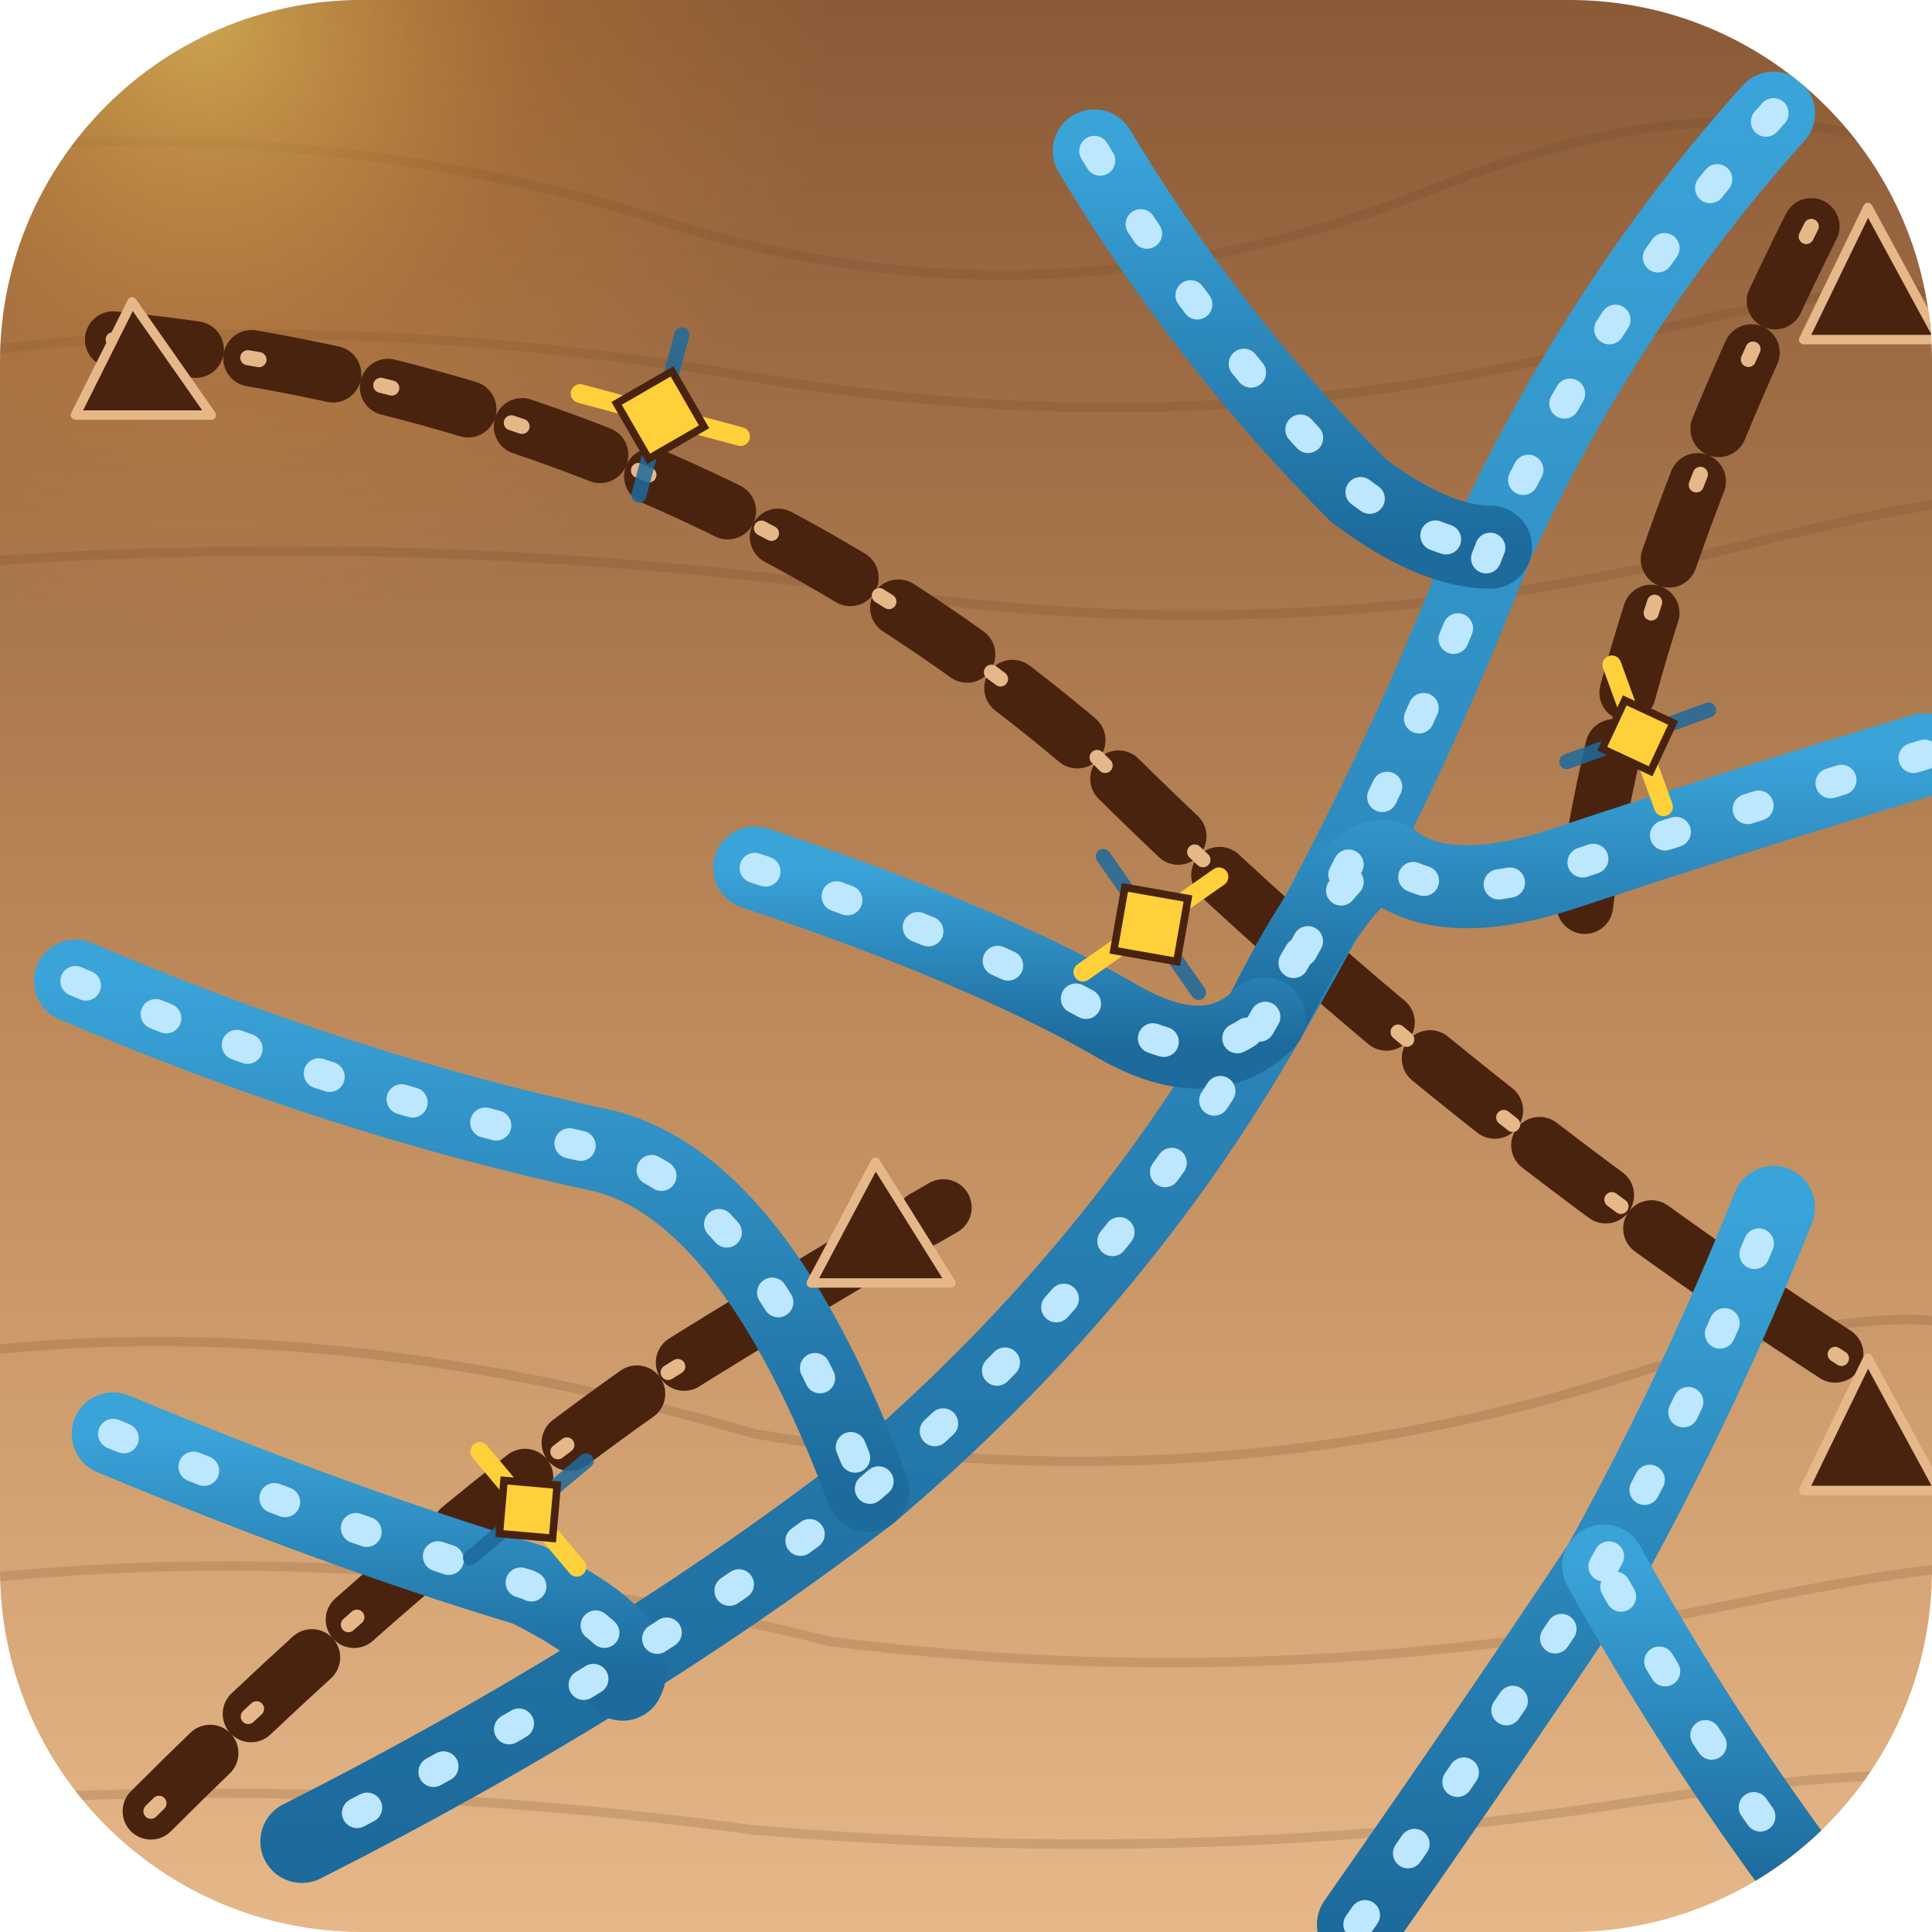
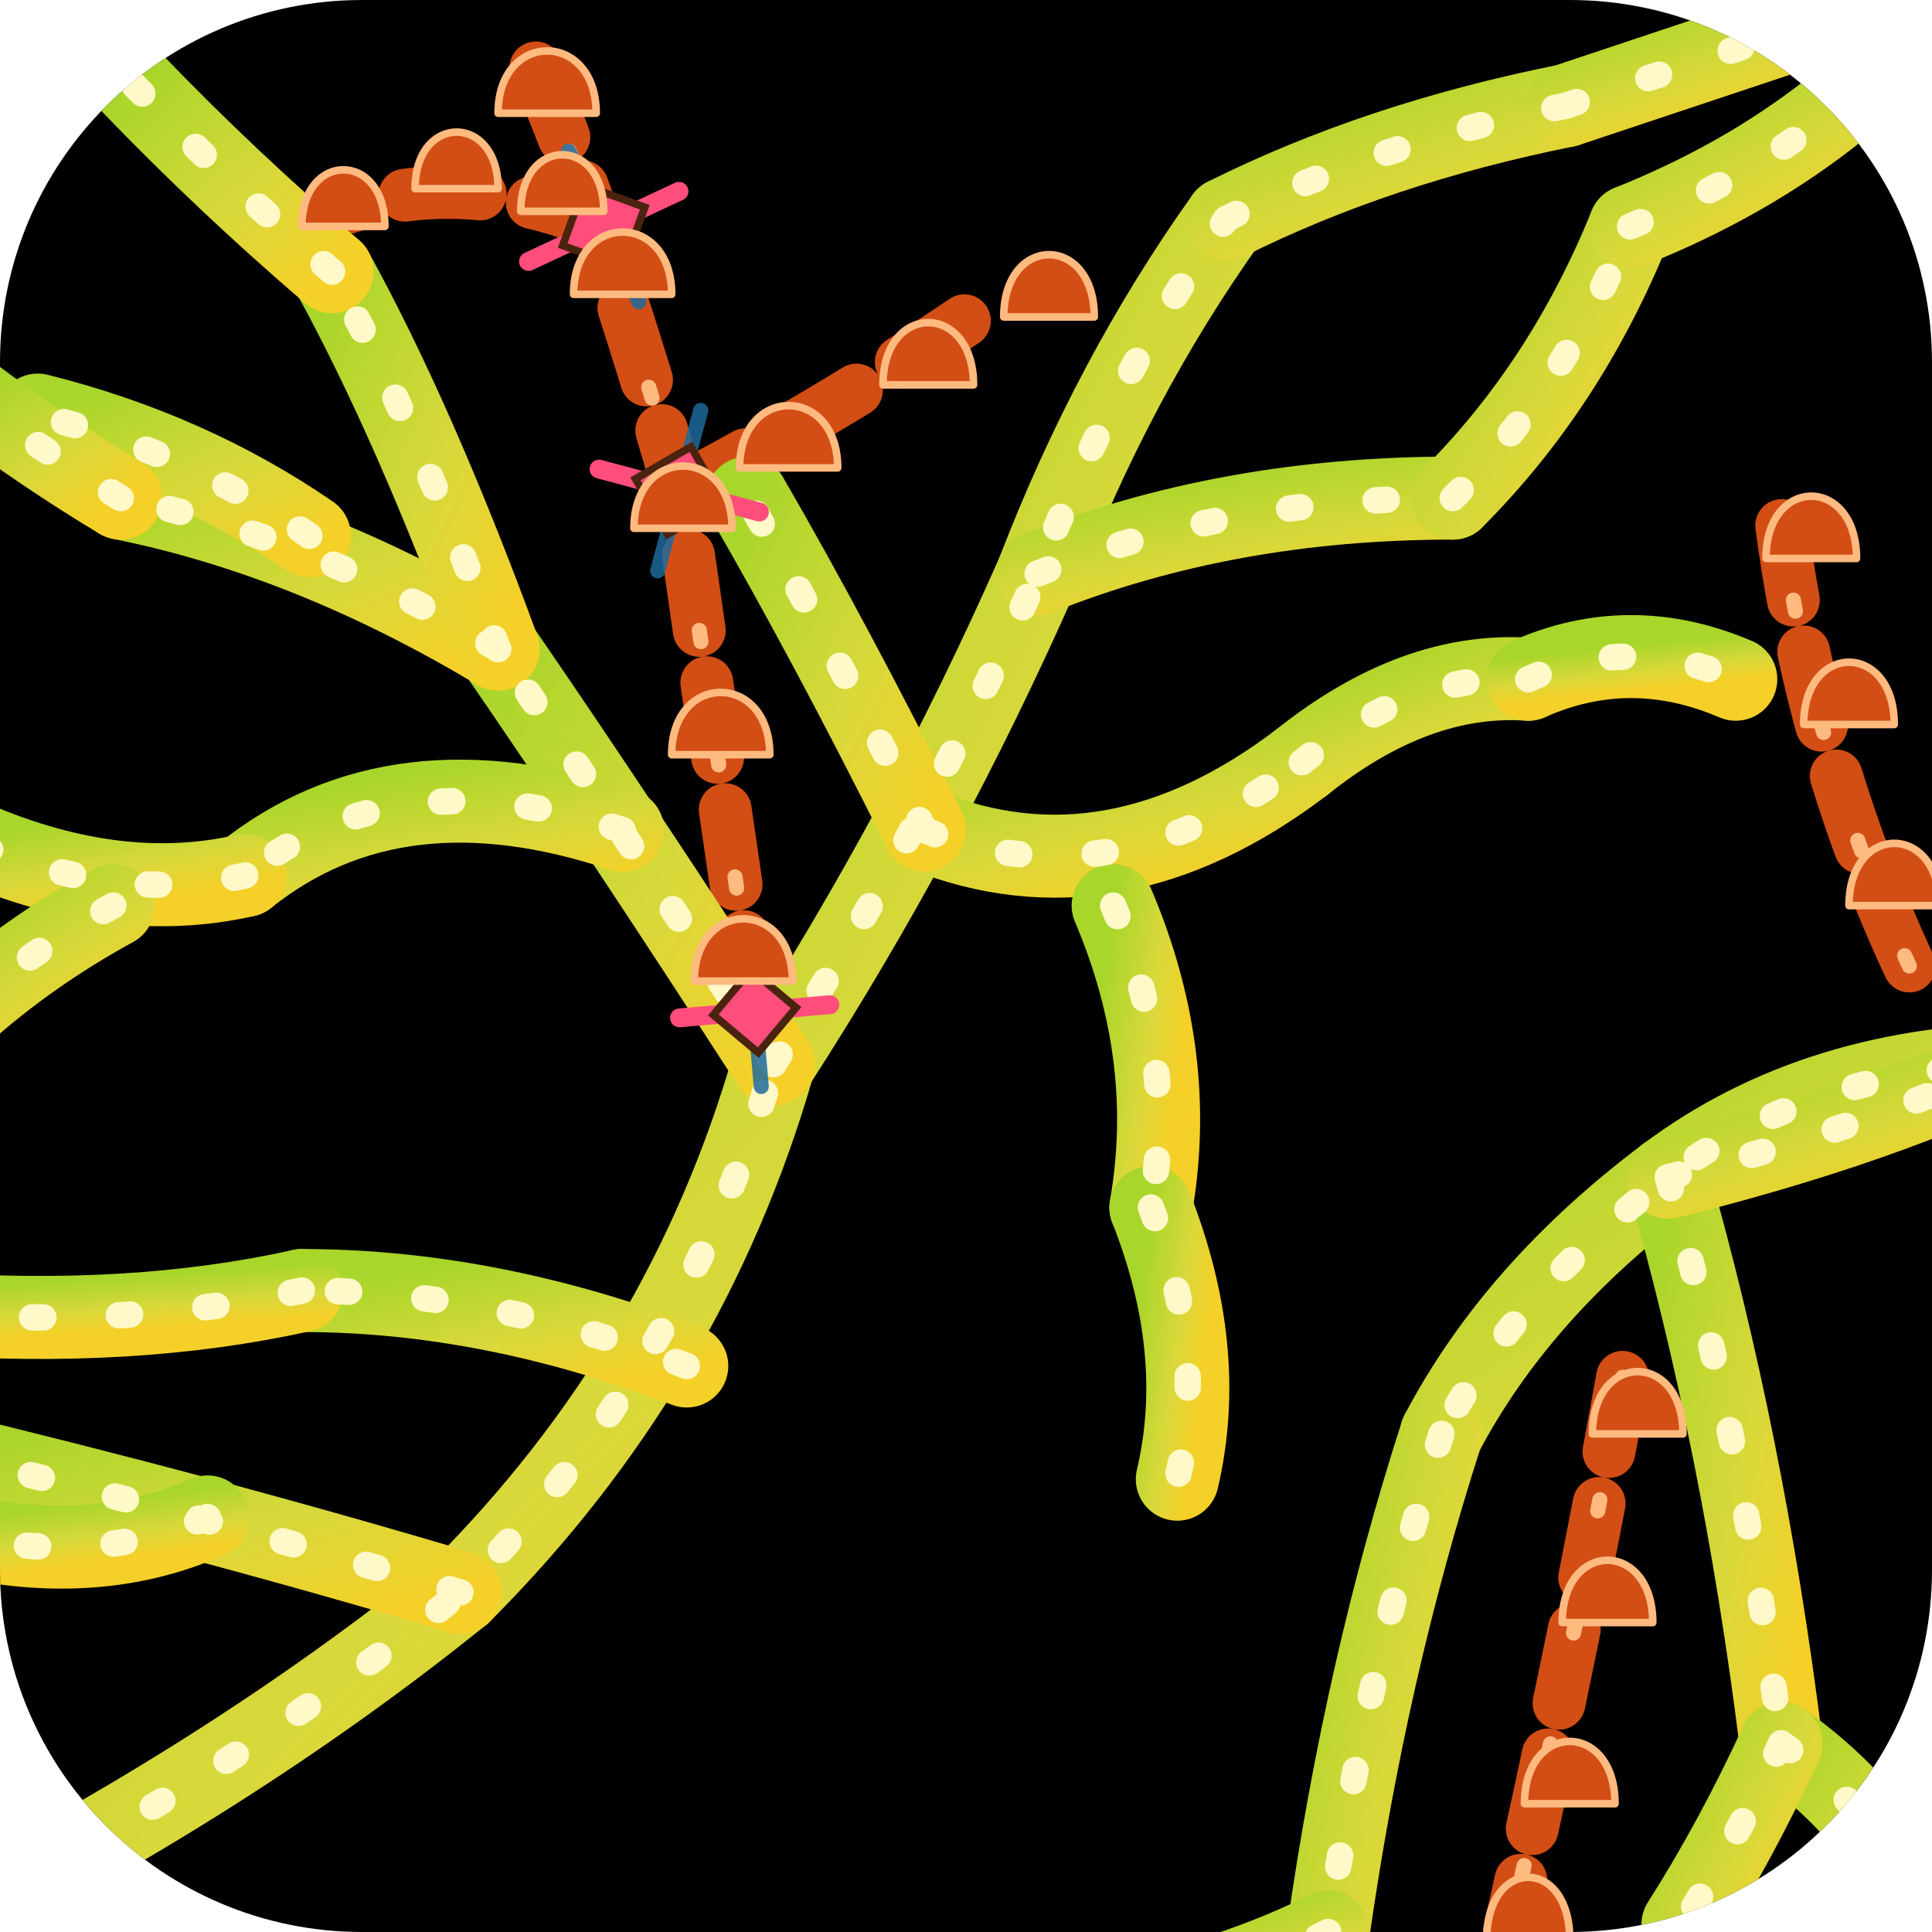
<svg xmlns="http://www.w3.org/2000/svg" viewBox="0 0 512 512">
  <defs>
    <linearGradient id="earth" x1="0" y1="0" x2="0" y2="1">
      <stop offset="0%" stop-color="#8a5a37" />
      <stop offset="55%" stop-color="#c08c5d" />
      <stop offset="100%" stop-color="#e6b889" />
    </linearGradient>
-     <radialGradient id="sun" cx="0.28" cy="0.22" r="0.42">
+     <radialGradient id="sun" cx="0.72" cy="0.2" r="0.55">
      <stop offset="0%" stop-color="#ffe066" stop-opacity="0.55" />
      <stop offset="55%" stop-color="#ffa730" stop-opacity="0.15" />
      <stop offset="100%" stop-color="#ffa730" stop-opacity="0" />
    </radialGradient>
-     <linearGradient id="water" x1="0" y1="0" x2="0" y2="1">
-       <stop offset="0%" stop-color="#3aa3d8" />
-       <stop offset="100%" stop-color="#1d6a9c" />
+     <linearGradient id="river" x1="0" y1="0" x2="1" y2="1">
+       <stop offset="0%" stop-color="#a8d62a" />
+       <stop offset="60%" stop-color="#d9d83a" />
+       <stop offset="100%" stop-color="#f5d028" />
    </linearGradient>
    <clipPath id="round">
      <rect width="512" height="512" rx="96" ry="96" />
    </clipPath>
  </defs>
  <g clip-path="url(#round)">
-     <rect width="512" height="512" fill="url(#earth)" />
-     <g fill="none" stroke="#5e3b1f" stroke-opacity="0.17" stroke-width="2.5">
-       <path d="M -20 40  Q 90 30  180 60  Q 280 90  380 50  T 540 60" />
-       <path d="M -20 95  Q 80 80  200 100 Q 320 120 430 90  T 540 100" />
-       <path d="M -20 150 Q 100 140 220 155 Q 340 175 460 145 T 540 150" />
-       <path d="M -20 360 Q 80 345 200 380 Q 320 400 430 365 T 540 375" />
-       <path d="M -20 420 Q 100 405 220 435 Q 340 450 460 425 T 540 435" />
-       <path d="M -20 478 Q 90 470 200 485 Q 320 495 430 478 T 540 482" />
+     <rect width="512" height="512" fill="#000000" />
+     <g fill="none" stroke="#d24e15" stroke-width="14" stroke-linecap="round" stroke-dasharray="20 14">
+       <path d="M 200 268 Q 190 200 180 130 Q 160 60 142 18" />
+       <path d="M 180 130 Q 222 108 260 82" />
+       <path d="M 160 60 Q 125 45 92 55" />
+       <path d="M 506 256 Q 480 200 472 138" />
+       <path d="M 430 365 Q 418 432 400 512" />
    </g>
-     <circle cx="140" cy="115" r="200" fill="url(#sun)" />
-     <g fill="none" stroke="#4a230f" stroke-width="15" stroke-linecap="round" stroke-dasharray="22 15">
-       <path d="M 30 90 Q 180 105 290 200 Q 380 290 488 360" />
-       <path d="M 40 480 Q 110 410 175 365 Q 215 340 250 320" />
-       <path d="M 480 60 Q 430 160 420 240" />
+     <g fill="none" stroke="#ffba80" stroke-width="4" stroke-linecap="round" stroke-dasharray="3 30">
+       <path d="M 200 268 Q 190 200 180 130 Q 160 60 142 18" />
+       <path d="M 506 256 Q 480 200 472 138" />
+       <path d="M 430 365 Q 418 432 400 512" />
    </g>
-     <g fill="none" stroke="#e6b889" stroke-width="4" stroke-linecap="round" stroke-dasharray="3 33">
-       <path d="M 30 90 Q 180 105 290 200 Q 380 290 488 360" />
-       <path d="M 40 480 Q 110 410 175 365 Q 215 340 250 320" />
-       <path d="M 480 60 Q 430 160 420 240" />
+     <g fill="none" stroke="url(#river)" stroke-width="22" stroke-linecap="round" stroke-linejoin="round">
+       <path d="M -20 512 Q 60 472 122 422 Q 182 362 205 282" />
+       <path d="M 205 282 Q 245 220 275 152 Q 295 100 325 58" />
+       <path d="M 205 282 Q 165 220 132 172" />
+       <path d="M 122 422 Q 55 402 -20 384" />
+       <path d="M 182 362 Q 130 342 80 342" />
+       <path d="M 80 342 Q 35 352 -20 348" />
+       <path d="M 55 402 Q 28 414  -5 408" />
+       <path d="M 165 220 Q 105 200 65 232" />
+       <path d="M 132 172 Q 82 142 32 132" />
+       <path d="M 65 232  Q 30 240 -10 222" />
+       <path d="M 82 142  Q 50 120 10 110" />
+       <path d="M 32 132  Q 12 120  -8 105" />
+       <path d="M 30 240  Q 8 252  -10 268" />
+       <path d="M 245 220 Q 295 240 345 202" />
+       <path d="M 275 152 Q 325 132 385 132" />
+       <path d="M 325 58  Q 365 38  415 28" />
+       <path d="M 385 132 Q 415 102 432 60" />
+       <path d="M 345 202 Q 375 178 405 180" />
+       <path d="M 415 28  Q 445 18  475 8" />
+       <path d="M 432 60  Q 462 48  485 30" />
+       <path d="M 405 180 Q 432 168 460 180" />
+       <path d="M 540 282 Q 482 282 442 312 Q 402 342 382 380" />
+       <path d="M 442 312 Q 462 382 472 462" />
+       <path d="M 382 380 Q 362 442 352 512" />
+       <path d="M 472 462 Q 500 482 512 512" />
+       <path d="M 472 462 Q 460 488 446 510" />
+       <path d="M 352 512 Q 332 522 308 528" />
+       <path d="M 442 312 Q 482 302 512 290" />
+       <path d="M 132 172 Q 110 112  88  72" />
+       <path d="M  88  72 Q  60  48  35  22" />
+       <path d="M 245 220 Q 220 170 198 132" />
+       <path d="M 295 240 Q 312 280 305 320" />
+       <path d="M 305 320 Q 320 358 312 392" />
    </g>
-     <g fill="none" stroke="url(#water)" stroke-width="22" stroke-linecap="round" stroke-linejoin="round">
-       <path d="M 470 30 Q 425 80 395 145 Q 370 210 335 270 Q 295 340 230 395 Q 165 445 80 488" />
-       <path d="M 290 40 Q 320 90 360 130 Q 380 145 395 145" />
-       <path d="M 510 200 Q 460 215 415 230 Q 385 240 370 230 Q 360 220 335 270" />
-       <path d="M 200 230 Q 260 250 295 270 Q 320 285 335 270" />
-       <path d="M 20 260 Q 90 290 160 305 Q 200 315 230 395" />
-       <path d="M 30 380 Q 90 405 140 420 Q 170 435 165 445" />
-       <path d="M 360 510 Q 395 460 425 415 Q 450 370 470 320" />
-       <path d="M 480 500 Q 450 460 425 415" />
-     </g>
-     <g fill="none" stroke="#bde6ff" stroke-width="8" stroke-linecap="round" stroke-dasharray="3 20">
-       <path d="M 470 30 Q 425 80 395 145 Q 370 210 335 270 Q 295 340 230 395 Q 165 445 80 488" />
-       <path d="M 290 40 Q 320 90 360 130 Q 380 145 395 145" />
-       <path d="M 510 200 Q 460 215 415 230 Q 385 240 370 230 Q 360 220 335 270" />
-       <path d="M 200 230 Q 260 250 295 270 Q 320 285 335 270" />
-       <path d="M 20 260 Q 90 290 160 305 Q 200 315 230 395" />
-       <path d="M 30 380 Q 90 405 140 420 Q 170 435 165 445" />
-       <path d="M 360 510 Q 395 460 425 415 Q 450 370 470 320" />
-       <path d="M 480 500 Q 450 460 425 415" />
+     <g fill="none" stroke="#fff8c8" stroke-width="7" stroke-linecap="round" stroke-dasharray="3 20">
+       <path d="M -20 512 Q 60 472 122 422 Q 182 362 205 282" />
+       <path d="M 205 282 Q 245 220 275 152 Q 295 100 325 58" />
+       <path d="M 205 282 Q 165 220 132 172" />
+       <path d="M 122 422 Q 55 402 -20 384" />
+       <path d="M 182 362 Q 130 342 80 342" />
+       <path d="M 80 342 Q 35 352 -20 348" />
+       <path d="M 55 402 Q 28 414  -5 408" />
+       <path d="M 165 220 Q 105 200 65 232" />
+       <path d="M 132 172 Q 82 142 32 132" />
+       <path d="M 65 232  Q 30 240 -10 222" />
+       <path d="M 82 142  Q 50 120 10 110" />
+       <path d="M 32 132  Q 12 120  -8 105" />
+       <path d="M 30 240  Q 8 252  -10 268" />
+       <path d="M 245 220 Q 295 240 345 202" />
+       <path d="M 275 152 Q 325 132 385 132" />
+       <path d="M 325 58  Q 365 38  415 28" />
+       <path d="M 385 132 Q 415 102 432 60" />
+       <path d="M 345 202 Q 375 178 405 180" />
+       <path d="M 415 28  Q 445 18  475 8" />
+       <path d="M 432 60  Q 462 48  485 30" />
+       <path d="M 405 180 Q 432 168 460 180" />
+       <path d="M 540 282 Q 482 282 442 312 Q 402 342 382 380" />
+       <path d="M 442 312 Q 462 382 472 462" />
+       <path d="M 382 380 Q 362 442 352 512" />
+       <path d="M 472 462 Q 500 482 512 512" />
+       <path d="M 472 462 Q 460 488 446 510" />
+       <path d="M 352 512 Q 332 522 308 528" />
+       <path d="M 442 312 Q 482 302 512 290" />
+       <path d="M 132 172 Q 110 112  88  72" />
+       <path d="M  88  72 Q  60  48  35  22" />
+       <path d="M 245 220 Q 220 170 198 132" />
+       <path d="M 295 240 Q 312 280 305 320" />
+       <path d="M 305 320 Q 320 358 312 392" />
    </g>
    <g>
-       <g transform="translate(175, 110) rotate(15)">
-         <line x1="-22" y1="0" x2="22" y2="0" stroke="#ffd03a" stroke-width="5" stroke-linecap="round" />
+       <g transform="translate(180, 130) rotate(15)">
+         <line x1="-22" y1="0" x2="22" y2="0" stroke="#ff4d7c" stroke-width="5" stroke-linecap="round" />
        <line x1="0" y1="-22" x2="0" y2="22" stroke="#1d6a9c" stroke-width="4" stroke-linecap="round" opacity="0.85" />
-         <polygon points="0,-12 12,0 0,12 -12,0" fill="#ffd03a" stroke="#4a230f" stroke-width="2" />
+         <polygon points="0,-12 12,0 0,12 -12,0" fill="#ff4d7c" stroke="#4a230f" stroke-width="2" />
      </g>
-       <g transform="translate(305, 245) rotate(-35)">
-         <line x1="-22" y1="0" x2="22" y2="0" stroke="#ffd03a" stroke-width="5" stroke-linecap="round" />
+       <g transform="translate(160, 60) rotate(-25)">
+         <line x1="-22" y1="0" x2="22" y2="0" stroke="#ff4d7c" stroke-width="5" stroke-linecap="round" />
        <line x1="0" y1="-22" x2="0" y2="22" stroke="#1d6a9c" stroke-width="4" stroke-linecap="round" opacity="0.85" />
-         <polygon points="0,-12 12,0 0,12 -12,0" fill="#ffd03a" stroke="#4a230f" stroke-width="2" />
+         <polygon points="0,-12 12,0 0,12 -12,0" fill="#ff4d7c" stroke="#4a230f" stroke-width="2" />
      </g>
-       <g transform="translate(434, 195) rotate(70)">
-         <line x1="-20" y1="0" x2="20" y2="0" stroke="#ffd03a" stroke-width="5" stroke-linecap="round" />
+       <g transform="translate(200, 268) rotate(-5)">
+         <line x1="-20" y1="0" x2="20" y2="0" stroke="#ff4d7c" stroke-width="5" stroke-linecap="round" />
        <line x1="0" y1="-20" x2="0" y2="20" stroke="#1d6a9c" stroke-width="4" stroke-linecap="round" opacity="0.85" />
-         <polygon points="0,-10 10,0 0,10 -10,0" fill="#ffd03a" stroke="#4a230f" stroke-width="2" />
-       </g>
-       <g transform="translate(140, 400) rotate(50)">
-         <line x1="-20" y1="0" x2="20" y2="0" stroke="#ffd03a" stroke-width="5" stroke-linecap="round" />
-         <line x1="0" y1="-20" x2="0" y2="20" stroke="#1d6a9c" stroke-width="4" stroke-linecap="round" opacity="0.85" />
-         <polygon points="0,-10 10,0 0,10 -10,0" fill="#ffd03a" stroke="#4a230f" stroke-width="2" />
+         <polygon points="0,-11 11,0 0,11 -11,0" fill="#ff4d7c" stroke="#4a230f" stroke-width="2" />
      </g>
    </g>
-     <g fill="#4a230f" stroke="#e6b889" stroke-width="2.5" stroke-linejoin="round">
-       <polygon points="35,80  20,110 56,110" />
-       <polygon points="495,55 478,90 514,90" />
-       <polygon points="495,360 478,395 514,395" />
-       <polygon points="232,308 215,340 252,340" />
+     <g fill="#d24e15" stroke="#ffba80" stroke-width="2" stroke-linejoin="round">
+       <path d="M 184 260 C 184 238 210 238 210 260 Z" />
+       <path d="M 178 200 C 178 178 204 178 204 200 Z" />
+       <path d="M 168 140 C 168 118 194 118 194 140 Z" />
+       <path d="M 152 78  C 152 56  178 56  178 78  Z" />
+       <path d="M 132 30  C 132 8   158 8   158 30  Z" />
+       <path d="M 196 124 C 196 102 222 102 222 124 Z" />
+       <path d="M 234 102 C 234 80  258 80  258 102 Z" />
+       <path d="M 266 84  C 266 62  290 62  290 84  Z" />
+       <path d="M 138 56  C 138 36  160 36  160 56  Z" />
+       <path d="M 110 50  C 110 30  132 30  132 50  Z" />
+       <path d="M 80 60   C 80 40   102 40  102 60  Z" />
+       <path d="M 490 240 C 490 218 514 218 514 240 Z" />
+       <path d="M 478 192 C 478 170 502 170 502 192 Z" />
+       <path d="M 468 148 C 468 126 492 126 492 148 Z" />
+       <path d="M 422 380 C 422 358 446 358 446 380 Z" />
+       <path d="M 414 430 C 414 408 438 408 438 430 Z" />
+       <path d="M 404 478 C 404 456 428 456 428 478 Z" />
+       <path d="M 394 514 C 394 492 416 492 416 514 Z" />
    </g>
  </g>
</svg>
